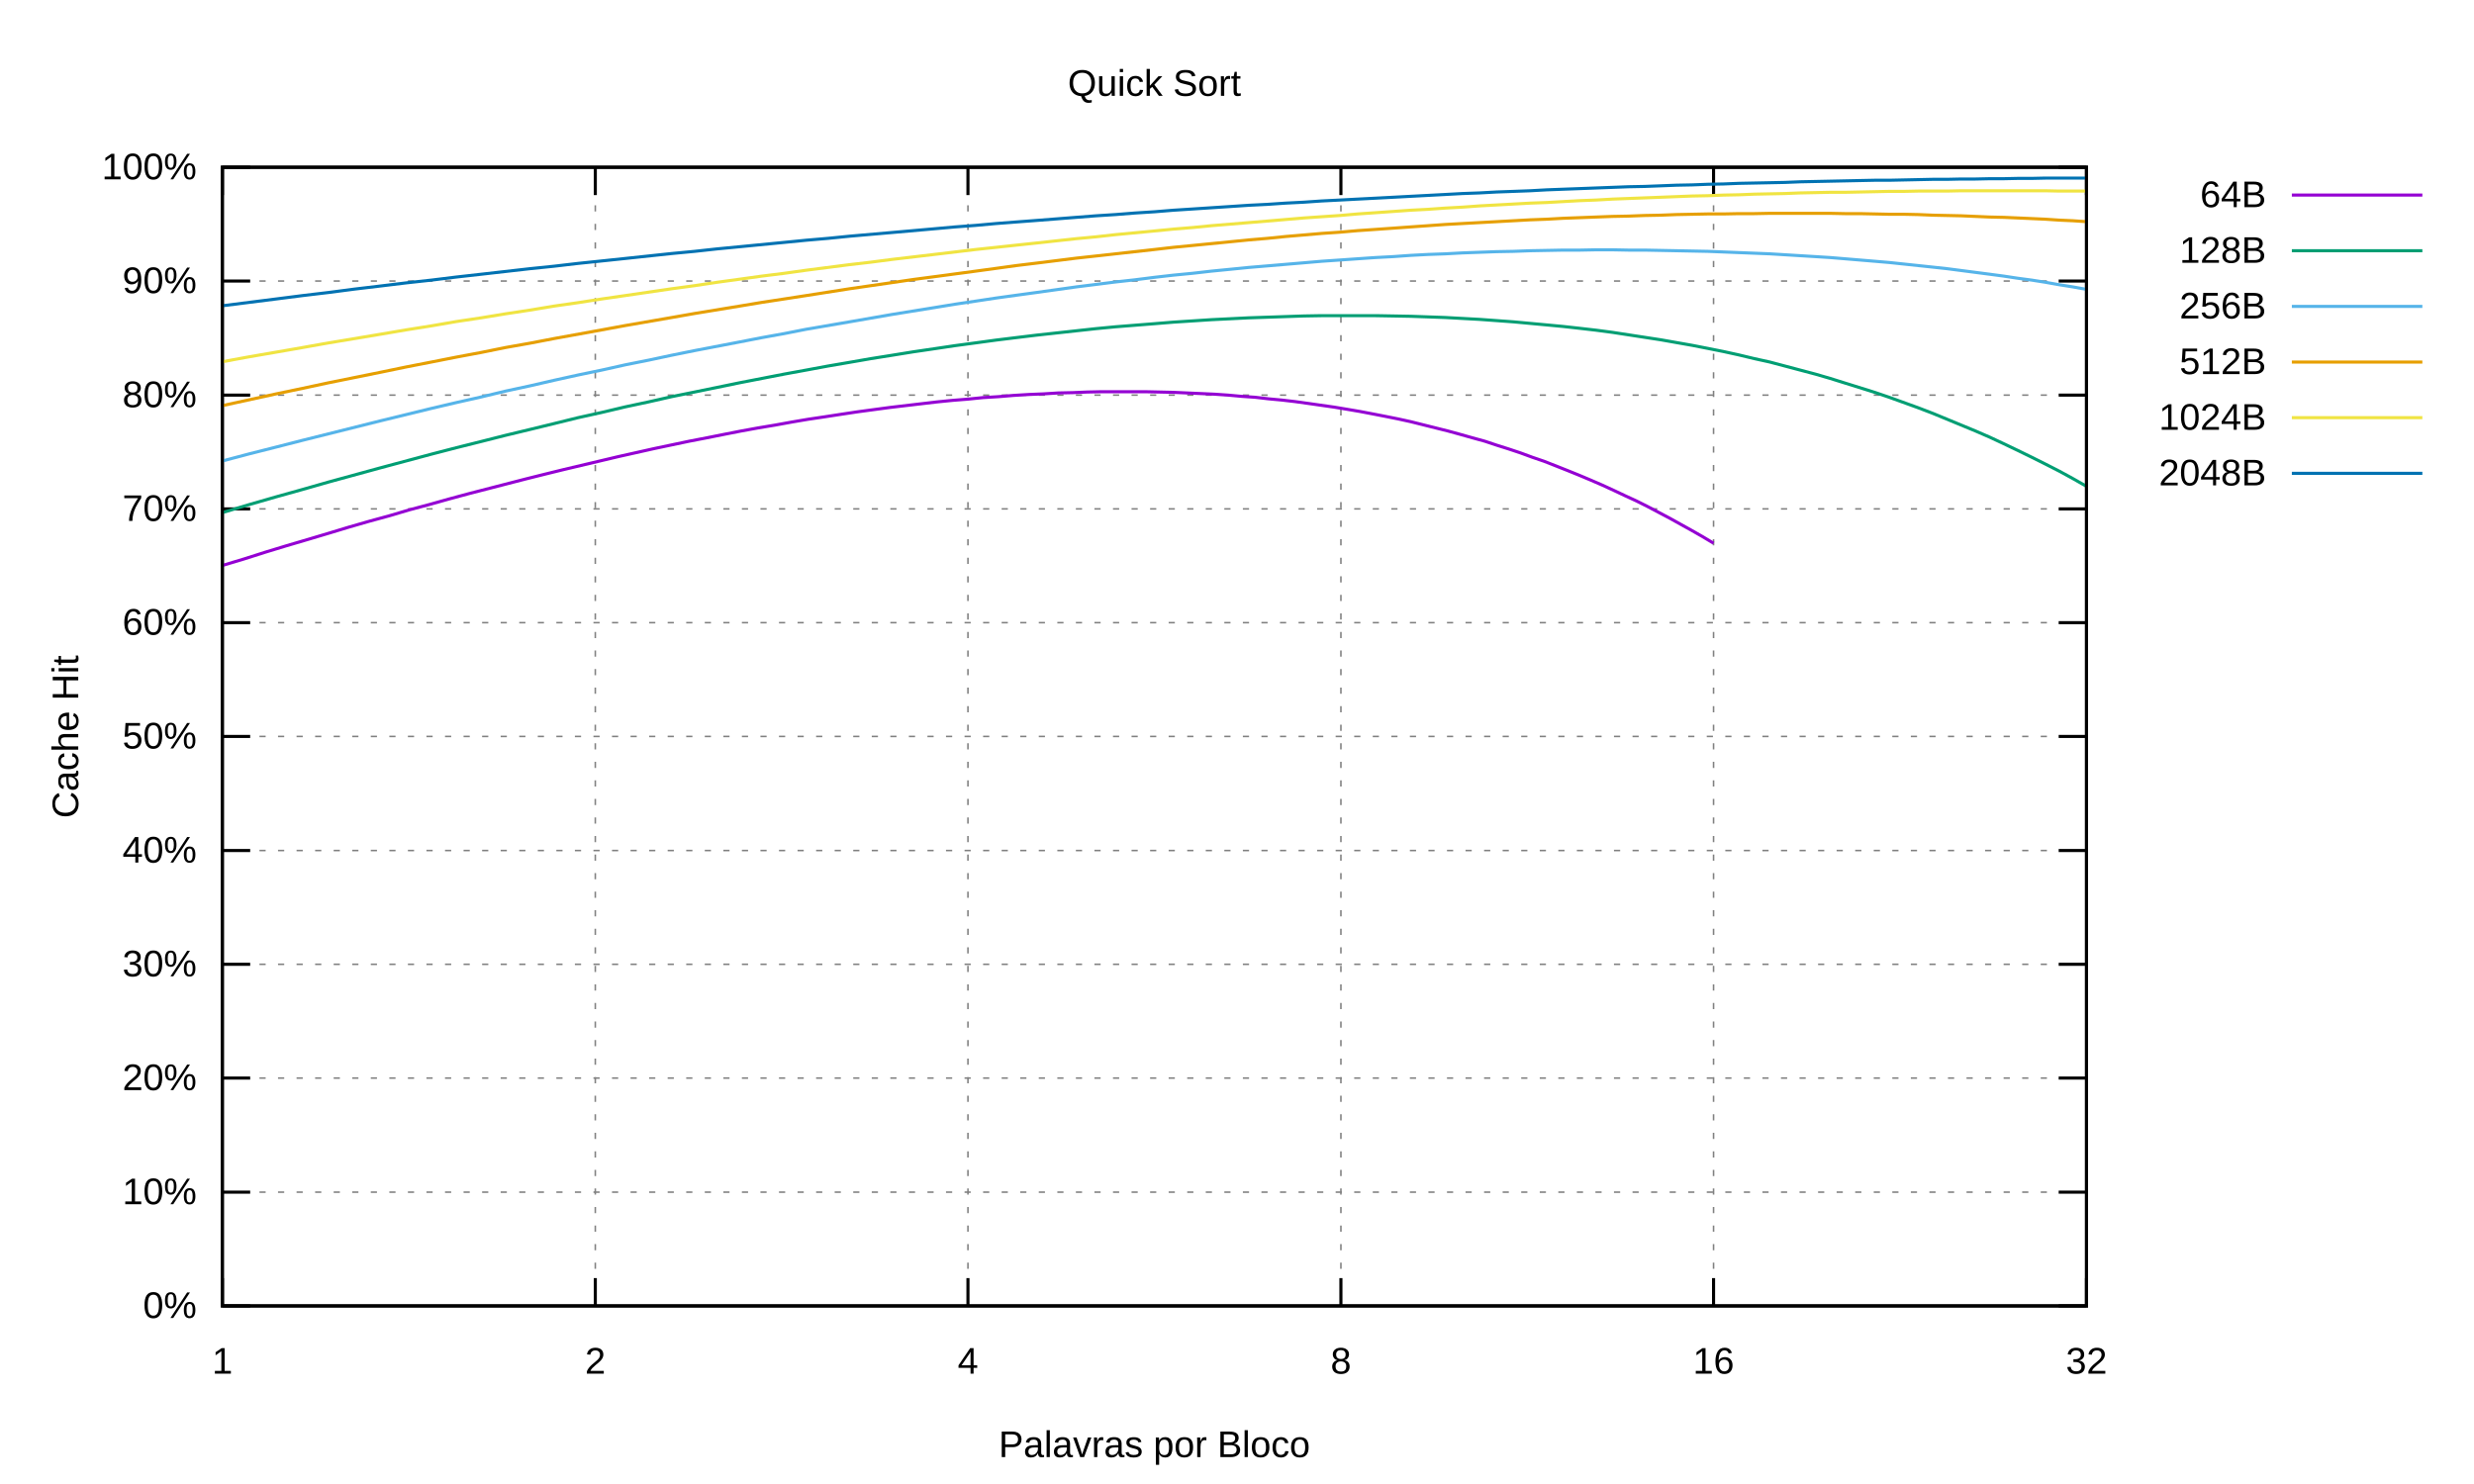
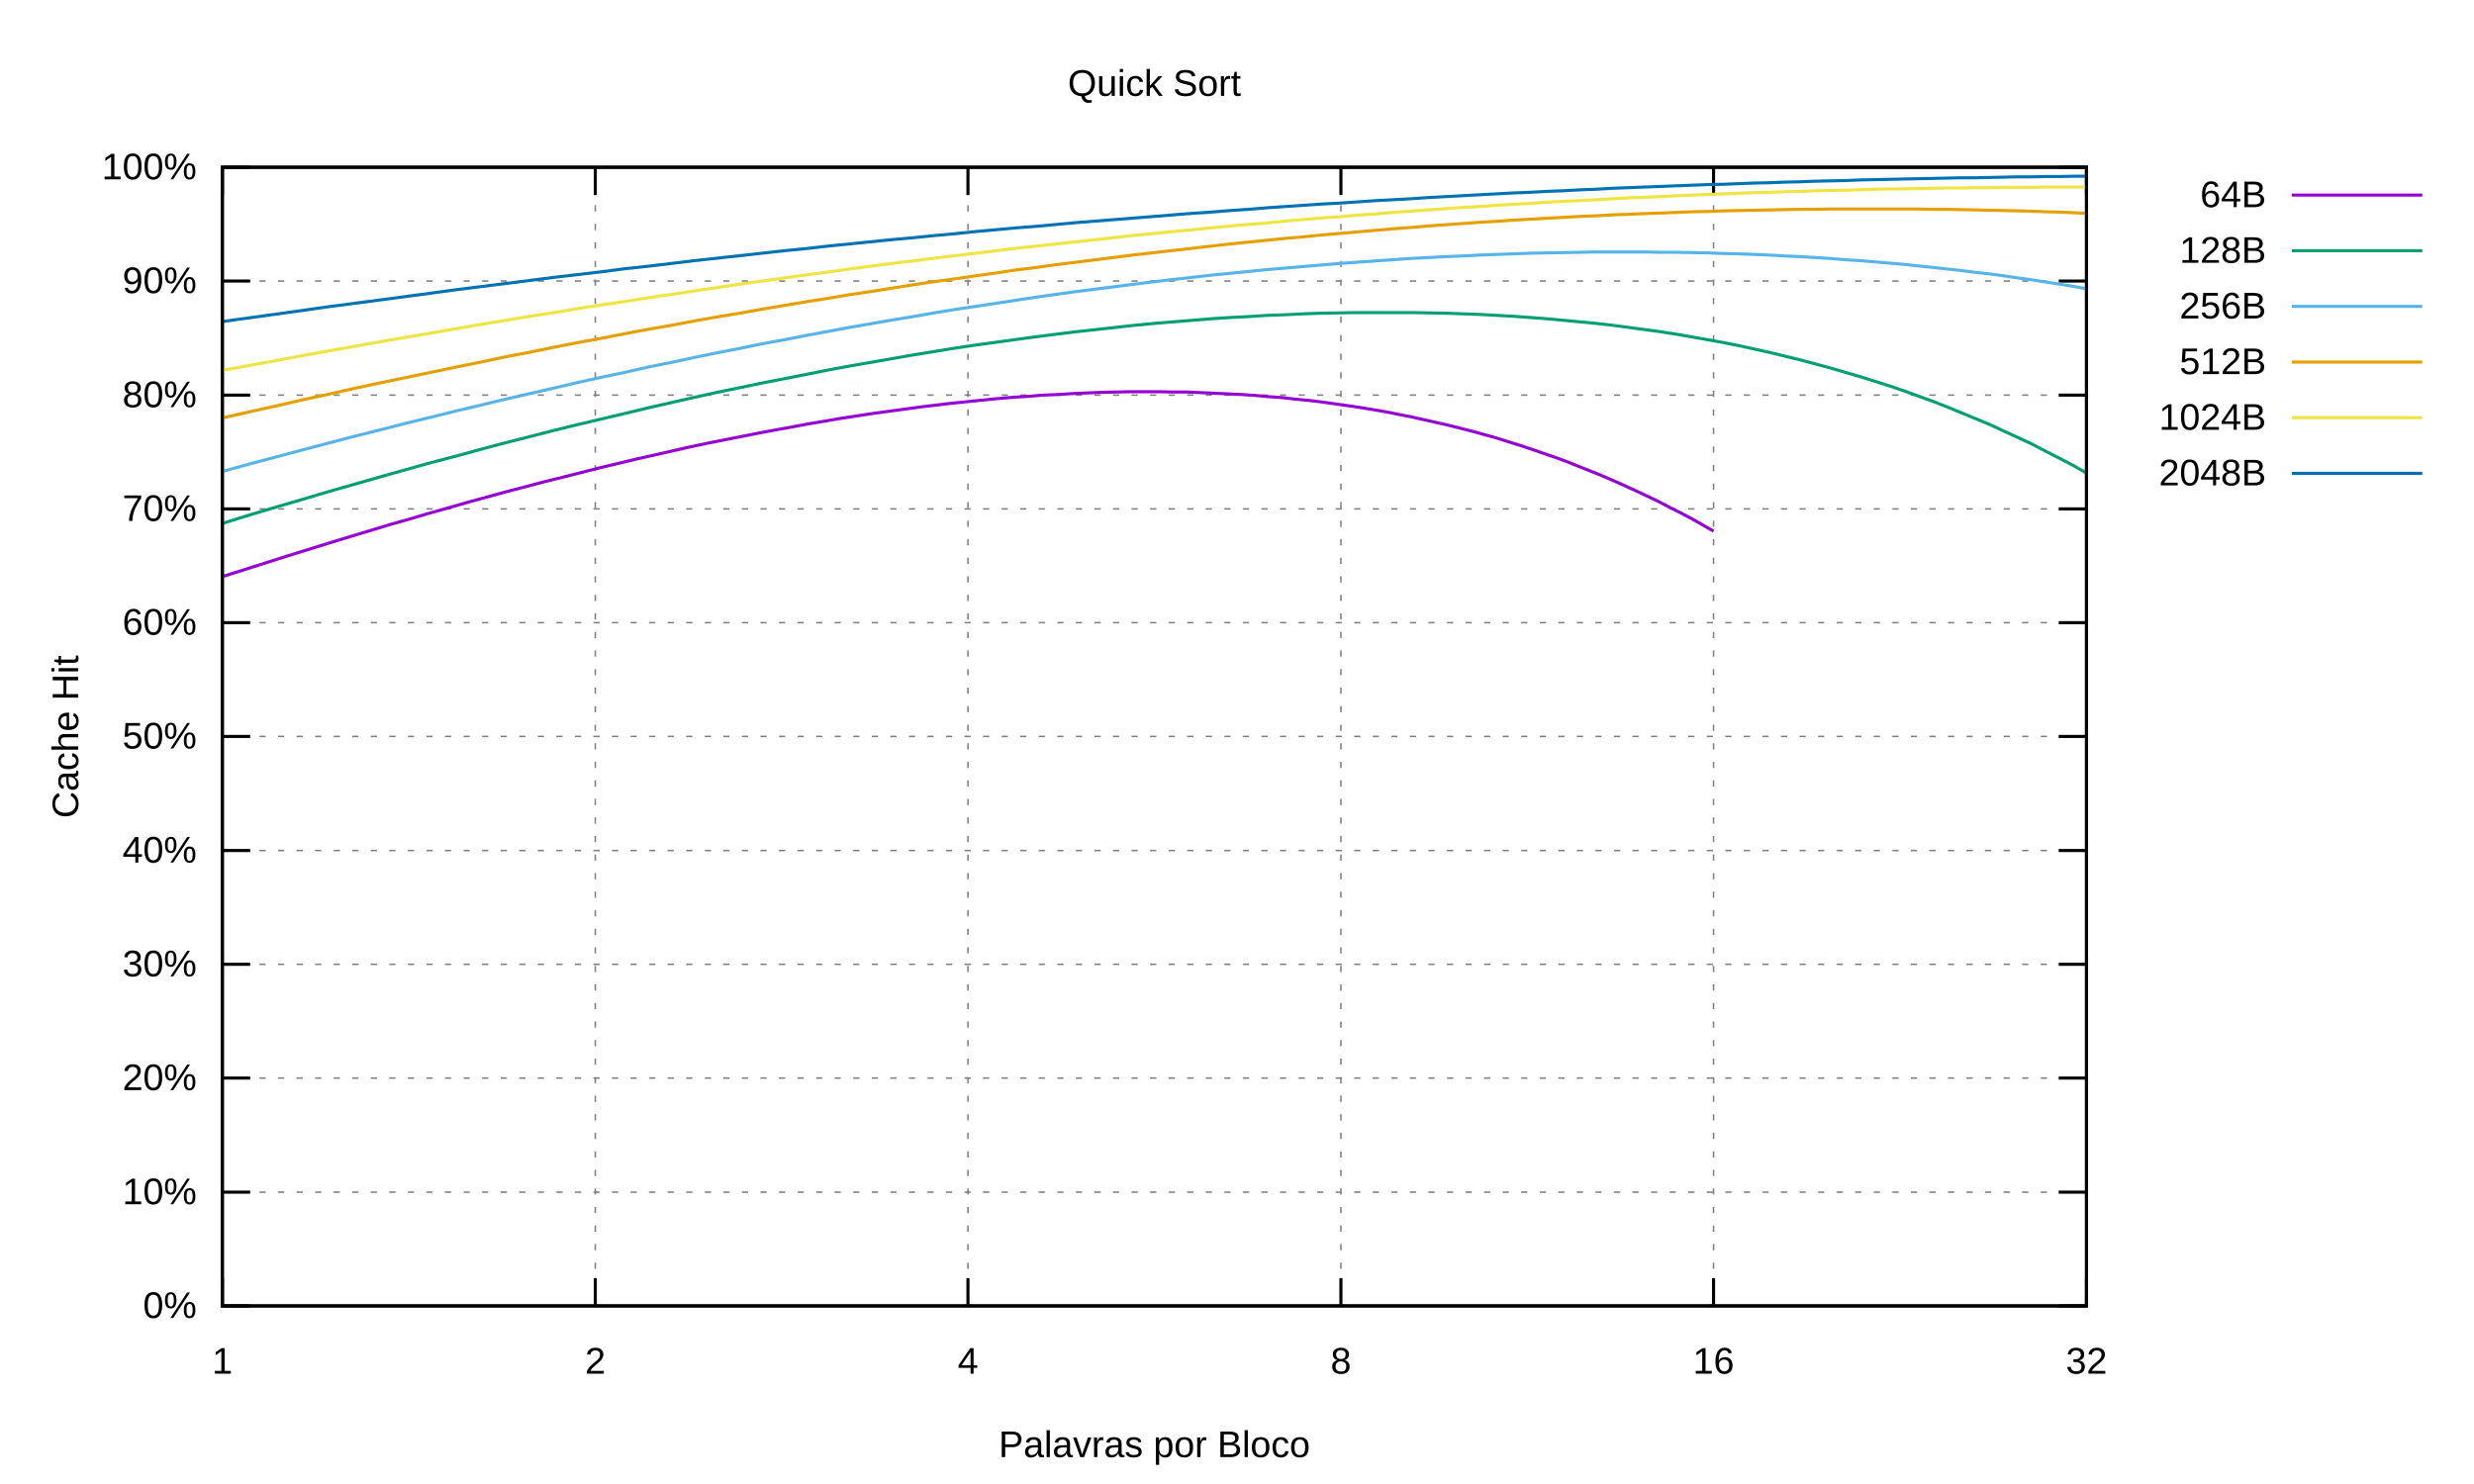
<svg xmlns="http://www.w3.org/2000/svg" xmlns:xlink="http://www.w3.org/1999/xlink" width="800" height="480" viewBox="0 0 800 480">
  <g id="gnuplot_canvas">
    <rect x="0" y="0" width="800" height="480" fill="none" />
    <defs>
      <circle id="gpDot" r="0.5" stroke-width="0.5" stroke="currentColor" />
      <path id="gpPt0" stroke-width="0.222" stroke="currentColor" d="M-1,0 h2 M0,-1 v2" />
      <path id="gpPt1" stroke-width="0.222" stroke="currentColor" d="M-1,-1 L1,1 M1,-1 L-1,1" />
      <path id="gpPt2" stroke-width="0.222" stroke="currentColor" d="M-1,0 L1,0 M0,-1 L0,1 M-1,-1 L1,1 M-1,1 L1,-1" />
      <rect id="gpPt3" stroke-width="0.222" stroke="currentColor" x="-1" y="-1" width="2" height="2" />
      <rect id="gpPt4" stroke-width="0.222" stroke="currentColor" fill="currentColor" x="-1" y="-1" width="2" height="2" />
      <circle id="gpPt5" stroke-width="0.222" stroke="currentColor" cx="0" cy="0" r="1" />
      <use xlink:href="#gpPt5" id="gpPt6" fill="currentColor" stroke="none" />
      <path id="gpPt7" stroke-width="0.222" stroke="currentColor" d="M0,-1.33 L-1.33,0.67 L1.33,0.67 z" />
      <use xlink:href="#gpPt7" id="gpPt8" fill="currentColor" stroke="none" />
      <use xlink:href="#gpPt7" id="gpPt9" stroke="currentColor" transform="rotate(180)" />
      <use xlink:href="#gpPt9" id="gpPt10" fill="currentColor" stroke="none" />
      <use xlink:href="#gpPt3" id="gpPt11" stroke="currentColor" transform="rotate(45)" />
      <use xlink:href="#gpPt11" id="gpPt12" fill="currentColor" stroke="none" />
      <path id="gpPt13" stroke-width="0.222" stroke="currentColor" d="M0,1.330 L1.265,0.411 L0.782,-1.067 L-0.782,-1.076 L-1.265,0.411 z" />
      <use xlink:href="#gpPt13" id="gpPt14" fill="currentColor" stroke="none" />
      <filter id="textbox" filterUnits="objectBoundingBox" x="0" y="0" height="1" width="1">
        <feFlood flood-color="white" flood-opacity="1" result="bgnd" />
        <feComposite in="SourceGraphic" in2="bgnd" operator="atop" />
      </filter>
      <filter id="greybox" filterUnits="objectBoundingBox" x="0" y="0" height="1" width="1">
        <feFlood flood-color="lightgrey" flood-opacity="1" result="grey" />
        <feComposite in="SourceGraphic" in2="grey" operator="atop" />
      </filter>
    </defs>
    <g fill="none" color="white" stroke="currentColor" stroke-width="1.00" stroke-linecap="butt" stroke-linejoin="miter">
</g>
    <g fill="none" color="black" stroke="currentColor" stroke-width="1.00" stroke-linecap="butt" stroke-linejoin="miter">
</g>
    <g fill="none" color="black" stroke="black" stroke-width="0.50" stroke-linecap="butt" stroke-linejoin="miter">
</g>
    <g fill="none" color="gray" stroke="currentColor" stroke-width="0.50" stroke-linecap="butt" stroke-linejoin="miter">
      <path stroke="gray" stroke-dasharray="2,4" class="gridline" d="M71.9,422.4 L674.7,422.4  " />
    </g>
    <g fill="none" color="gray" stroke="gray" stroke-width="1.00" stroke-linecap="butt" stroke-linejoin="miter">
</g>
    <g fill="none" color="black" stroke="currentColor" stroke-width="1.00" stroke-linecap="butt" stroke-linejoin="miter">
      <path stroke="black" d="M71.9,422.4 L80.9,422.4 M674.7,422.4 L665.7,422.4  " />
      <g transform="translate(63.6,426.3)" stroke="none" fill="black" font-family="Arial" font-size="12.00" text-anchor="end">
        <text>
          <tspan font-family="Arial">0%</tspan>
        </text>
      </g>
    </g>
    <g fill="none" color="black" stroke="currentColor" stroke-width="1.00" stroke-linecap="butt" stroke-linejoin="miter">
</g>
    <g fill="none" color="black" stroke="black" stroke-width="0.50" stroke-linecap="butt" stroke-linejoin="miter">
</g>
    <g fill="none" color="gray" stroke="currentColor" stroke-width="0.50" stroke-linecap="butt" stroke-linejoin="miter">
      <path stroke="gray" stroke-dasharray="2,4" class="gridline" d="M71.9,385.6 L674.7,385.6  " />
    </g>
    <g fill="none" color="gray" stroke="gray" stroke-width="1.00" stroke-linecap="butt" stroke-linejoin="miter">
</g>
    <g fill="none" color="black" stroke="currentColor" stroke-width="1.00" stroke-linecap="butt" stroke-linejoin="miter">
      <path stroke="black" d="M71.9,385.6 L80.9,385.6 M674.7,385.6 L665.7,385.6  " />
      <g transform="translate(63.6,389.5)" stroke="none" fill="black" font-family="Arial" font-size="12.00" text-anchor="end">
        <text>
          <tspan font-family="Arial">10%</tspan>
        </text>
      </g>
    </g>
    <g fill="none" color="black" stroke="currentColor" stroke-width="1.00" stroke-linecap="butt" stroke-linejoin="miter">
</g>
    <g fill="none" color="black" stroke="black" stroke-width="0.50" stroke-linecap="butt" stroke-linejoin="miter">
</g>
    <g fill="none" color="gray" stroke="currentColor" stroke-width="0.50" stroke-linecap="butt" stroke-linejoin="miter">
      <path stroke="gray" stroke-dasharray="2,4" class="gridline" d="M71.9,348.7 L674.7,348.7  " />
    </g>
    <g fill="none" color="gray" stroke="gray" stroke-width="1.00" stroke-linecap="butt" stroke-linejoin="miter">
</g>
    <g fill="none" color="black" stroke="currentColor" stroke-width="1.00" stroke-linecap="butt" stroke-linejoin="miter">
      <path stroke="black" d="M71.9,348.7 L80.9,348.7 M674.7,348.7 L665.7,348.7  " />
      <g transform="translate(63.6,352.6)" stroke="none" fill="black" font-family="Arial" font-size="12.00" text-anchor="end">
        <text>
          <tspan font-family="Arial">20%</tspan>
        </text>
      </g>
    </g>
    <g fill="none" color="black" stroke="currentColor" stroke-width="1.00" stroke-linecap="butt" stroke-linejoin="miter">
</g>
    <g fill="none" color="black" stroke="black" stroke-width="0.50" stroke-linecap="butt" stroke-linejoin="miter">
</g>
    <g fill="none" color="gray" stroke="currentColor" stroke-width="0.50" stroke-linecap="butt" stroke-linejoin="miter">
      <path stroke="gray" stroke-dasharray="2,4" class="gridline" d="M71.9,311.9 L674.7,311.9  " />
    </g>
    <g fill="none" color="gray" stroke="gray" stroke-width="1.00" stroke-linecap="butt" stroke-linejoin="miter">
</g>
    <g fill="none" color="black" stroke="currentColor" stroke-width="1.00" stroke-linecap="butt" stroke-linejoin="miter">
      <path stroke="black" d="M71.9,311.9 L80.9,311.9 M674.7,311.9 L665.7,311.9  " />
      <g transform="translate(63.6,315.8)" stroke="none" fill="black" font-family="Arial" font-size="12.00" text-anchor="end">
        <text>
          <tspan font-family="Arial">30%</tspan>
        </text>
      </g>
    </g>
    <g fill="none" color="black" stroke="currentColor" stroke-width="1.00" stroke-linecap="butt" stroke-linejoin="miter">
</g>
    <g fill="none" color="black" stroke="black" stroke-width="0.50" stroke-linecap="butt" stroke-linejoin="miter">
</g>
    <g fill="none" color="gray" stroke="currentColor" stroke-width="0.50" stroke-linecap="butt" stroke-linejoin="miter">
      <path stroke="gray" stroke-dasharray="2,4" class="gridline" d="M71.9,275.1 L674.7,275.1  " />
    </g>
    <g fill="none" color="gray" stroke="gray" stroke-width="1.00" stroke-linecap="butt" stroke-linejoin="miter">
</g>
    <g fill="none" color="black" stroke="currentColor" stroke-width="1.00" stroke-linecap="butt" stroke-linejoin="miter">
      <path stroke="black" d="M71.9,275.1 L80.9,275.1 M674.7,275.1 L665.7,275.1  " />
      <g transform="translate(63.6,279.0)" stroke="none" fill="black" font-family="Arial" font-size="12.00" text-anchor="end">
        <text>
          <tspan font-family="Arial">40%</tspan>
        </text>
      </g>
    </g>
    <g fill="none" color="black" stroke="currentColor" stroke-width="1.00" stroke-linecap="butt" stroke-linejoin="miter">
</g>
    <g fill="none" color="black" stroke="black" stroke-width="0.50" stroke-linecap="butt" stroke-linejoin="miter">
</g>
    <g fill="none" color="gray" stroke="currentColor" stroke-width="0.50" stroke-linecap="butt" stroke-linejoin="miter">
      <path stroke="gray" stroke-dasharray="2,4" class="gridline" d="M71.9,238.2 L674.7,238.2  " />
    </g>
    <g fill="none" color="gray" stroke="gray" stroke-width="1.00" stroke-linecap="butt" stroke-linejoin="miter">
</g>
    <g fill="none" color="black" stroke="currentColor" stroke-width="1.00" stroke-linecap="butt" stroke-linejoin="miter">
      <path stroke="black" d="M71.9,238.2 L80.9,238.2 M674.7,238.2 L665.7,238.2  " />
      <g transform="translate(63.6,242.1)" stroke="none" fill="black" font-family="Arial" font-size="12.00" text-anchor="end">
        <text>
          <tspan font-family="Arial">50%</tspan>
        </text>
      </g>
    </g>
    <g fill="none" color="black" stroke="currentColor" stroke-width="1.00" stroke-linecap="butt" stroke-linejoin="miter">
</g>
    <g fill="none" color="black" stroke="black" stroke-width="0.50" stroke-linecap="butt" stroke-linejoin="miter">
</g>
    <g fill="none" color="gray" stroke="currentColor" stroke-width="0.50" stroke-linecap="butt" stroke-linejoin="miter">
      <path stroke="gray" stroke-dasharray="2,4" class="gridline" d="M71.9,201.4 L674.7,201.4  " />
    </g>
    <g fill="none" color="gray" stroke="gray" stroke-width="1.00" stroke-linecap="butt" stroke-linejoin="miter">
</g>
    <g fill="none" color="black" stroke="currentColor" stroke-width="1.00" stroke-linecap="butt" stroke-linejoin="miter">
      <path stroke="black" d="M71.9,201.4 L80.9,201.4 M674.7,201.4 L665.7,201.4  " />
      <g transform="translate(63.6,205.3)" stroke="none" fill="black" font-family="Arial" font-size="12.00" text-anchor="end">
        <text>
          <tspan font-family="Arial">60%</tspan>
        </text>
      </g>
    </g>
    <g fill="none" color="black" stroke="currentColor" stroke-width="1.00" stroke-linecap="butt" stroke-linejoin="miter">
</g>
    <g fill="none" color="black" stroke="black" stroke-width="0.50" stroke-linecap="butt" stroke-linejoin="miter">
</g>
    <g fill="none" color="gray" stroke="currentColor" stroke-width="0.50" stroke-linecap="butt" stroke-linejoin="miter">
      <path stroke="gray" stroke-dasharray="2,4" class="gridline" d="M71.9,164.6 L674.7,164.6  " />
    </g>
    <g fill="none" color="gray" stroke="gray" stroke-width="1.00" stroke-linecap="butt" stroke-linejoin="miter">
</g>
    <g fill="none" color="black" stroke="currentColor" stroke-width="1.00" stroke-linecap="butt" stroke-linejoin="miter">
      <path stroke="black" d="M71.9,164.6 L80.9,164.6 M674.7,164.6 L665.7,164.6  " />
      <g transform="translate(63.6,168.5)" stroke="none" fill="black" font-family="Arial" font-size="12.00" text-anchor="end">
        <text>
          <tspan font-family="Arial">70%</tspan>
        </text>
      </g>
    </g>
    <g fill="none" color="black" stroke="currentColor" stroke-width="1.00" stroke-linecap="butt" stroke-linejoin="miter">
</g>
    <g fill="none" color="black" stroke="black" stroke-width="0.50" stroke-linecap="butt" stroke-linejoin="miter">
</g>
    <g fill="none" color="gray" stroke="currentColor" stroke-width="0.50" stroke-linecap="butt" stroke-linejoin="miter">
      <path stroke="gray" stroke-dasharray="2,4" class="gridline" d="M71.9,127.8 L674.7,127.8  " />
    </g>
    <g fill="none" color="gray" stroke="gray" stroke-width="1.00" stroke-linecap="butt" stroke-linejoin="miter">
</g>
    <g fill="none" color="black" stroke="currentColor" stroke-width="1.00" stroke-linecap="butt" stroke-linejoin="miter">
      <path stroke="black" d="M71.9,127.8 L80.9,127.8 M674.7,127.8 L665.7,127.8  " />
      <g transform="translate(63.6,131.7)" stroke="none" fill="black" font-family="Arial" font-size="12.00" text-anchor="end">
        <text>
          <tspan font-family="Arial">80%</tspan>
        </text>
      </g>
    </g>
    <g fill="none" color="black" stroke="currentColor" stroke-width="1.00" stroke-linecap="butt" stroke-linejoin="miter">
</g>
    <g fill="none" color="black" stroke="black" stroke-width="0.50" stroke-linecap="butt" stroke-linejoin="miter">
</g>
    <g fill="none" color="gray" stroke="currentColor" stroke-width="0.50" stroke-linecap="butt" stroke-linejoin="miter">
      <path stroke="gray" stroke-dasharray="2,4" class="gridline" d="M71.9,90.9 L674.7,90.9  " />
    </g>
    <g fill="none" color="gray" stroke="gray" stroke-width="1.00" stroke-linecap="butt" stroke-linejoin="miter">
</g>
    <g fill="none" color="black" stroke="currentColor" stroke-width="1.00" stroke-linecap="butt" stroke-linejoin="miter">
      <path stroke="black" d="M71.9,90.9 L80.9,90.9 M674.7,90.9 L665.7,90.9  " />
      <g transform="translate(63.6,94.8)" stroke="none" fill="black" font-family="Arial" font-size="12.00" text-anchor="end">
        <text>
          <tspan font-family="Arial">90%</tspan>
        </text>
      </g>
    </g>
    <g fill="none" color="black" stroke="currentColor" stroke-width="1.00" stroke-linecap="butt" stroke-linejoin="miter">
</g>
    <g fill="none" color="black" stroke="black" stroke-width="0.50" stroke-linecap="butt" stroke-linejoin="miter">
</g>
    <g fill="none" color="gray" stroke="currentColor" stroke-width="0.50" stroke-linecap="butt" stroke-linejoin="miter">
      <path stroke="gray" stroke-dasharray="2,4" class="gridline" d="M71.9,54.1 L674.7,54.1  " />
    </g>
    <g fill="none" color="gray" stroke="gray" stroke-width="1.00" stroke-linecap="butt" stroke-linejoin="miter">
</g>
    <g fill="none" color="black" stroke="currentColor" stroke-width="1.00" stroke-linecap="butt" stroke-linejoin="miter">
      <path stroke="black" d="M71.9,54.1 L80.9,54.1 M674.7,54.1 L665.7,54.1  " />
      <g transform="translate(63.6,58.0)" stroke="none" fill="black" font-family="Arial" font-size="12.00" text-anchor="end">
        <text>
          <tspan font-family="Arial">100%</tspan>
        </text>
      </g>
    </g>
    <g fill="none" color="black" stroke="currentColor" stroke-width="1.00" stroke-linecap="butt" stroke-linejoin="miter">
</g>
    <g fill="none" color="black" stroke="black" stroke-width="0.50" stroke-linecap="butt" stroke-linejoin="miter">
</g>
    <g fill="none" color="gray" stroke="currentColor" stroke-width="0.50" stroke-linecap="butt" stroke-linejoin="miter">
      <path stroke="gray" stroke-dasharray="2,4" class="gridline" d="M71.9,422.4 L71.9,54.1  " />
    </g>
    <g fill="none" color="gray" stroke="gray" stroke-width="1.00" stroke-linecap="butt" stroke-linejoin="miter">
</g>
    <g fill="none" color="black" stroke="currentColor" stroke-width="1.00" stroke-linecap="butt" stroke-linejoin="miter">
      <path stroke="black" d="M71.9,422.4 L71.9,413.4 M71.9,54.1 L71.9,63.1  " />
      <g transform="translate(71.9,444.3)" stroke="none" fill="black" font-family="Arial" font-size="12.00" text-anchor="middle">
        <text>
          <tspan font-family="Arial"> 1</tspan>
        </text>
      </g>
    </g>
    <g fill="none" color="black" stroke="currentColor" stroke-width="1.00" stroke-linecap="butt" stroke-linejoin="miter">
</g>
    <g fill="none" color="black" stroke="black" stroke-width="0.50" stroke-linecap="butt" stroke-linejoin="miter">
</g>
    <g fill="none" color="gray" stroke="currentColor" stroke-width="0.50" stroke-linecap="butt" stroke-linejoin="miter">
      <path stroke="gray" stroke-dasharray="2,4" class="gridline" d="M192.5,422.4 L192.5,54.1  " />
    </g>
    <g fill="none" color="gray" stroke="gray" stroke-width="1.00" stroke-linecap="butt" stroke-linejoin="miter">
</g>
    <g fill="none" color="black" stroke="currentColor" stroke-width="1.00" stroke-linecap="butt" stroke-linejoin="miter">
      <path stroke="black" d="M192.5,422.4 L192.5,413.4 M192.5,54.1 L192.5,63.1  " />
      <g transform="translate(192.5,444.3)" stroke="none" fill="black" font-family="Arial" font-size="12.00" text-anchor="middle">
        <text>
          <tspan font-family="Arial"> 2</tspan>
        </text>
      </g>
    </g>
    <g fill="none" color="black" stroke="currentColor" stroke-width="1.00" stroke-linecap="butt" stroke-linejoin="miter">
</g>
    <g fill="none" color="black" stroke="black" stroke-width="0.50" stroke-linecap="butt" stroke-linejoin="miter">
</g>
    <g fill="none" color="gray" stroke="currentColor" stroke-width="0.50" stroke-linecap="butt" stroke-linejoin="miter">
      <path stroke="gray" stroke-dasharray="2,4" class="gridline" d="M313.0,422.4 L313.0,54.1  " />
    </g>
    <g fill="none" color="gray" stroke="gray" stroke-width="1.00" stroke-linecap="butt" stroke-linejoin="miter">
</g>
    <g fill="none" color="black" stroke="currentColor" stroke-width="1.00" stroke-linecap="butt" stroke-linejoin="miter">
      <path stroke="black" d="M313.0,422.4 L313.0,413.4 M313.0,54.1 L313.0,63.1  " />
      <g transform="translate(313.0,444.3)" stroke="none" fill="black" font-family="Arial" font-size="12.00" text-anchor="middle">
        <text>
          <tspan font-family="Arial"> 4</tspan>
        </text>
      </g>
    </g>
    <g fill="none" color="black" stroke="currentColor" stroke-width="1.00" stroke-linecap="butt" stroke-linejoin="miter">
</g>
    <g fill="none" color="black" stroke="black" stroke-width="0.50" stroke-linecap="butt" stroke-linejoin="miter">
</g>
    <g fill="none" color="gray" stroke="currentColor" stroke-width="0.50" stroke-linecap="butt" stroke-linejoin="miter">
      <path stroke="gray" stroke-dasharray="2,4" class="gridline" d="M433.6,422.4 L433.6,54.1  " />
    </g>
    <g fill="none" color="gray" stroke="gray" stroke-width="1.00" stroke-linecap="butt" stroke-linejoin="miter">
</g>
    <g fill="none" color="black" stroke="currentColor" stroke-width="1.00" stroke-linecap="butt" stroke-linejoin="miter">
      <path stroke="black" d="M433.6,422.4 L433.6,413.4 M433.6,54.1 L433.6,63.1  " />
      <g transform="translate(433.6,444.3)" stroke="none" fill="black" font-family="Arial" font-size="12.00" text-anchor="middle">
        <text>
          <tspan font-family="Arial"> 8</tspan>
        </text>
      </g>
    </g>
    <g fill="none" color="black" stroke="currentColor" stroke-width="1.00" stroke-linecap="butt" stroke-linejoin="miter">
</g>
    <g fill="none" color="black" stroke="black" stroke-width="0.50" stroke-linecap="butt" stroke-linejoin="miter">
</g>
    <g fill="none" color="gray" stroke="currentColor" stroke-width="0.50" stroke-linecap="butt" stroke-linejoin="miter">
      <path stroke="gray" stroke-dasharray="2,4" class="gridline" d="M554.1,422.4 L554.1,54.1  " />
    </g>
    <g fill="none" color="gray" stroke="gray" stroke-width="1.00" stroke-linecap="butt" stroke-linejoin="miter">
</g>
    <g fill="none" color="black" stroke="currentColor" stroke-width="1.00" stroke-linecap="butt" stroke-linejoin="miter">
      <path stroke="black" d="M554.1,422.4 L554.1,413.4 M554.1,54.1 L554.1,63.1  " />
      <g transform="translate(554.1,444.3)" stroke="none" fill="black" font-family="Arial" font-size="12.00" text-anchor="middle">
        <text>
          <tspan font-family="Arial"> 16</tspan>
        </text>
      </g>
    </g>
    <g fill="none" color="black" stroke="currentColor" stroke-width="1.00" stroke-linecap="butt" stroke-linejoin="miter">
</g>
    <g fill="none" color="black" stroke="black" stroke-width="0.50" stroke-linecap="butt" stroke-linejoin="miter">
</g>
    <g fill="none" color="gray" stroke="currentColor" stroke-width="0.50" stroke-linecap="butt" stroke-linejoin="miter">
      <path stroke="gray" stroke-dasharray="2,4" class="gridline" d="M674.7,422.4 L674.7,54.1  " />
    </g>
    <g fill="none" color="gray" stroke="gray" stroke-width="1.00" stroke-linecap="butt" stroke-linejoin="miter">
</g>
    <g fill="none" color="black" stroke="currentColor" stroke-width="1.00" stroke-linecap="butt" stroke-linejoin="miter">
      <path stroke="black" d="M674.7,422.4 L674.7,413.4 M674.7,54.1 L674.7,63.1  " />
      <g transform="translate(674.7,444.3)" stroke="none" fill="black" font-family="Arial" font-size="12.00" text-anchor="middle">
        <text>
          <tspan font-family="Arial"> 32</tspan>
        </text>
      </g>
    </g>
    <g fill="none" color="black" stroke="currentColor" stroke-width="1.00" stroke-linecap="butt" stroke-linejoin="miter">
</g>
    <g fill="none" color="black" stroke="currentColor" stroke-width="1.00" stroke-linecap="butt" stroke-linejoin="miter">
      <path stroke="black" d="M71.9,54.1 L71.9,422.4 L674.7,422.4 L674.7,54.1 L71.9,54.1 Z  " />
    </g>
    <g fill="none" color="black" stroke="currentColor" stroke-width="1.00" stroke-linecap="butt" stroke-linejoin="miter">
      <g transform="translate(25.3,238.3) rotate(270)" stroke="none" fill="black" font-family="Arial" font-size="12.00" text-anchor="middle">
        <text>
          <tspan font-family="Arial">Cache Hit</tspan>
        </text>
      </g>
    </g>
    <g fill="none" color="black" stroke="currentColor" stroke-width="1.00" stroke-linecap="butt" stroke-linejoin="miter">
      <g transform="translate(373.3,471.3)" stroke="none" fill="black" font-family="Arial" font-size="12.00" text-anchor="middle">
        <text>
          <tspan font-family="Arial">Palavras por Bloco</tspan>
        </text>
      </g>
    </g>
    <g fill="none" color="black" stroke="currentColor" stroke-width="1.00" stroke-linecap="butt" stroke-linejoin="miter">
      <g transform="translate(373.3,31.0)" stroke="none" fill="black" font-family="Arial" font-size="12.00" text-anchor="middle">
        <text>
          <tspan font-family="Arial">Quick Sort</tspan>
        </text>
      </g>
    </g>
    <g fill="none" color="black" stroke="currentColor" stroke-width="1.00" stroke-linecap="butt" stroke-linejoin="miter">
</g>
    <g id="gnuplot_plot_1">
      <g fill="none" color="black" stroke="currentColor" stroke-width="1.00" stroke-linecap="butt" stroke-linejoin="miter">
        <g transform="translate(732.8,67.0)" stroke="none" fill="black" font-family="Arial" font-size="12.00" text-anchor="end">
          <text>
            <tspan font-family="Arial">64B</tspan>
          </text>
        </g>
      </g>
      <g fill="none" color="black" stroke="currentColor" stroke-width="1.00" stroke-linecap="butt" stroke-linejoin="miter">
-         <path stroke="rgb(148,   0, 211)" d="M741.1,63.1 L783.3,63.1 M71.9,182.9 L78.9,180.8 L85.8,178.6 L92.7,176.5 L99.5,174.5 L106.2,172.5   L112.8,170.5 L119.4,168.6 L126.0,166.8 L132.4,164.9 L138.8,163.2 L145.2,161.4 L151.5,159.7 L157.7,158.1   L163.9,156.5 L170.1,154.9 L176.1,153.4 L182.2,151.9 L188.1,150.5 L194.0,149.1 L199.9,147.7 L205.7,146.4   L211.5,145.1 L217.2,143.9 L222.9,142.7 L228.6,141.6 L234.1,140.5 L239.7,139.4 L245.2,138.4 L250.6,137.5   L256.1,136.5 L261.4,135.6 L266.8,134.8 L272.0,134.0 L277.3,133.2 L282.5,132.5 L287.7,131.8 L292.8,131.2   L297.9,130.6 L303.0,130.0 L308.0,129.5 L313.0,129.1 L317.9,128.6 L322.9,128.3 L327.7,127.9 L332.6,127.6   L337.4,127.4 L342.2,127.1 L346.9,127.0 L351.6,126.8 L356.3,126.7 L361.0,126.7 L365.6,126.7 L370.2,126.7   L374.8,126.8 L379.3,126.9 L383.8,127.1 L388.3,127.3 L392.7,127.5 L397.1,127.8 L401.5,128.2 L405.9,128.5   L410.2,129.0 L414.5,129.4 L418.8,129.9 L423.1,130.5 L427.3,131.1 L431.5,131.7 L435.7,132.4 L439.8,133.1   L444.0,133.9 L448.1,134.7 L452.1,135.5 L456.2,136.4 L460.2,137.4 L464.2,138.4 L468.2,139.4 L472.2,140.5   L476.1,141.6 L480.1,142.7 L484.0,144.0 L487.8,145.2 L491.7,146.5 L495.5,147.9 L499.3,149.2 L503.1,150.7   L506.9,152.2 L510.6,153.7 L514.4,155.3 L518.1,156.9 L521.8,158.6 L525.4,160.3 L529.1,162.0 L532.7,163.8   L536.3,165.7 L539.9,167.6 L543.5,169.6 L547.1,171.6 L550.6,173.6 L554.1,175.7  " />
+         <path stroke="rgb(148,   0, 211)" d="M741.1,63.1 L783.3,63.1 M71.9,186.5 L78.9,184.3 L85.8,182.1 L92.7,179.9 L99.5,177.8 L106.2,175.7   L112.8,173.7 L119.4,171.7 L126.0,169.7 L132.4,167.9 L138.8,166.0 L145.2,164.2 L151.5,162.4 L157.7,160.7   L163.9,159.0 L170.1,157.4 L176.1,155.8 L182.2,154.3 L188.1,152.8 L194.0,151.3 L199.9,149.9 L205.7,148.5   L211.5,147.2 L217.2,145.9 L222.9,144.6 L228.6,143.4 L234.1,142.3 L239.7,141.2 L245.2,140.1 L250.6,139.1   L256.1,138.1 L261.4,137.1 L266.8,136.2 L272.0,135.3 L277.3,134.5 L282.5,133.7 L287.7,133.0 L292.8,132.3   L297.9,131.6 L303.0,131.0 L308.0,130.4 L313.0,129.9 L317.9,129.4 L322.9,128.9 L327.7,128.5 L332.6,128.2   L337.4,127.8 L342.2,127.6 L346.9,127.3 L351.6,127.1 L356.3,126.9 L361.0,126.8 L365.6,126.7 L370.2,126.7   L374.8,126.7 L379.3,126.8 L383.8,126.8 L388.3,127.0 L392.7,127.2 L397.1,127.4 L401.5,127.6 L405.9,127.9   L410.2,128.3 L414.5,128.6 L418.8,129.1 L423.1,129.5 L427.3,130.0 L431.5,130.6 L435.7,131.2 L439.8,131.8   L444.0,132.5 L448.1,133.2 L452.1,134.0 L456.2,134.8 L460.2,135.7 L464.2,136.6 L468.2,137.5 L472.2,138.5   L476.1,139.5 L480.1,140.6 L484.0,141.7 L487.8,142.9 L491.7,144.1 L495.5,145.4 L499.3,146.7 L503.1,148.0   L506.9,149.4 L510.6,150.9 L514.4,152.4 L518.1,153.9 L521.8,155.5 L525.4,157.1 L529.1,158.8 L532.7,160.5   L536.3,162.2 L539.9,164.1 L543.5,165.9 L547.1,167.8 L550.6,169.8 L554.1,171.8  " />
      </g>
    </g>
    <g id="gnuplot_plot_2">
      <g fill="none" color="black" stroke="currentColor" stroke-width="1.00" stroke-linecap="butt" stroke-linejoin="miter">
        <g transform="translate(732.8,85.0)" stroke="none" fill="black" font-family="Arial" font-size="12.00" text-anchor="end">
          <text>
            <tspan font-family="Arial">128B</tspan>
          </text>
        </g>
      </g>
      <g fill="none" color="black" stroke="currentColor" stroke-width="1.00" stroke-linecap="butt" stroke-linejoin="miter">
-         <path stroke="rgb(  0, 158, 115)" d="M741.1,81.1 L783.3,81.1 M71.9,165.8 L80.6,163.2 L89.3,160.7 L97.9,158.3 L106.3,155.9 L114.7,153.6   L123.1,151.3 L131.3,149.1 L139.5,146.9 L147.6,144.8 L155.6,142.8 L163.5,140.8 L171.4,138.9 L179.2,137.0   L186.9,135.1 L194.6,133.4 L202.2,131.6 L209.7,130.0 L217.2,128.3 L224.6,126.8 L231.9,125.3 L239.2,123.8   L246.4,122.4 L253.6,121.0 L260.7,119.7 L267.7,118.4 L274.7,117.2 L281.6,116.0 L288.5,114.9 L295.3,113.8   L302.1,112.8 L308.8,111.8 L315.5,110.9 L322.1,110.0 L328.6,109.2 L335.2,108.4 L341.6,107.7 L348.0,107.0   L354.4,106.3 L360.7,105.7 L367.0,105.2 L373.3,104.7 L379.4,104.2 L385.6,103.8 L391.7,103.4 L397.8,103.1   L403.8,102.8 L409.8,102.6 L415.7,102.4 L421.6,102.2 L427.4,102.1 L433.3,102.1 L439.0,102.1 L444.8,102.1   L450.5,102.2 L456.1,102.3 L461.8,102.5 L467.4,102.7 L472.9,103.0 L478.4,103.3 L483.9,103.7 L489.4,104.1   L494.8,104.6 L500.2,105.1 L505.5,105.6 L510.9,106.2 L516.1,106.8 L521.4,107.5 L526.6,108.3 L531.8,109.1   L537.0,109.9 L542.1,110.8 L547.2,111.7 L552.3,112.7 L557.3,113.7 L562.3,114.8 L567.3,116.0 L572.3,117.1   L577.2,118.4 L582.1,119.7 L587.0,121.0 L591.8,122.4 L596.6,123.9 L601.4,125.4 L606.2,126.9 L610.9,128.5   L615.6,130.2 L620.3,131.9 L625.0,133.7 L629.6,135.6 L634.2,137.5 L638.8,139.4 L643.4,141.4 L647.9,143.5   L652.5,145.7 L657.0,147.9 L661.4,150.1 L665.9,152.4 L670.3,154.8 L674.7,157.3  " />
+         <path stroke="rgb(  0, 158, 115)" d="M741.1,81.1 L783.3,81.1 M71.9,169.3 L80.6,166.6 L89.3,164.0 L97.9,161.5 L106.3,159.0 L114.7,156.6   L123.1,154.2 L131.3,151.9 L139.5,149.6 L147.6,147.5 L155.6,145.3 L163.5,143.2 L171.4,141.2 L179.2,139.2   L186.9,137.3 L194.6,135.5 L202.2,133.7 L209.7,131.9 L217.2,130.2 L224.6,128.5 L231.9,126.9 L239.2,125.4   L246.4,123.9 L253.6,122.5 L260.7,121.1 L267.7,119.7 L274.7,118.4 L281.6,117.2 L288.5,116.0 L295.3,114.8   L302.1,113.7 L308.8,112.6 L315.5,111.6 L322.1,110.7 L328.6,109.8 L335.2,108.9 L341.6,108.1 L348.0,107.3   L354.4,106.6 L360.7,105.9 L367.0,105.2 L373.3,104.6 L379.4,104.1 L385.6,103.6 L391.7,103.1 L397.8,102.7   L403.8,102.4 L409.8,102.0 L415.7,101.8 L421.6,101.5 L427.4,101.3 L433.3,101.2 L439.0,101.1 L444.8,101.1   L450.5,101.1 L456.1,101.1 L461.8,101.2 L467.4,101.3 L472.9,101.5 L478.4,101.7 L483.9,102.0 L489.4,102.3   L494.8,102.7 L500.2,103.1 L505.5,103.6 L510.9,104.1 L516.1,104.6 L521.4,105.2 L526.6,105.9 L531.8,106.6   L537.0,107.3 L542.1,108.1 L547.2,109.0 L552.3,109.9 L557.3,110.8 L562.3,111.8 L567.3,112.9 L572.3,114.0   L577.2,115.2 L582.1,116.4 L587.0,117.7 L591.8,119.0 L596.6,120.4 L601.4,121.8 L606.2,123.3 L610.9,124.8   L615.6,126.4 L620.3,128.1 L625.0,129.8 L629.6,131.6 L634.2,133.5 L638.8,135.4 L643.4,137.3 L647.9,139.4   L652.5,141.5 L657.0,143.6 L661.4,145.9 L665.9,148.2 L670.3,150.5 L674.7,153.0  " />
      </g>
    </g>
    <g id="gnuplot_plot_3">
      <g fill="none" color="black" stroke="currentColor" stroke-width="1.00" stroke-linecap="butt" stroke-linejoin="miter">
        <g transform="translate(732.8,103.0)" stroke="none" fill="black" font-family="Arial" font-size="12.00" text-anchor="end">
          <text>
            <tspan font-family="Arial">256B</tspan>
          </text>
        </g>
      </g>
      <g fill="none" color="black" stroke="currentColor" stroke-width="1.00" stroke-linecap="butt" stroke-linejoin="miter">
-         <path stroke="rgb( 86, 180, 233)" d="M741.1,99.1 L783.3,99.1 M71.9,149.1 L80.6,146.8 L89.3,144.6 L97.9,142.4 L106.3,140.3 L114.7,138.2   L123.1,136.1 L131.3,134.1 L139.5,132.1 L147.6,130.2 L155.6,128.4 L163.5,126.5 L171.4,124.8 L179.2,123.0   L186.9,121.3 L194.6,119.7 L202.2,118.0 L209.7,116.5 L217.2,114.9 L224.6,113.4 L231.9,112.0 L239.2,110.6   L246.4,109.2 L253.6,107.9 L260.7,106.5 L267.7,105.3 L274.7,104.1 L281.6,102.9 L288.5,101.7 L295.3,100.6   L302.1,99.5 L308.8,98.4 L315.5,97.4 L322.1,96.4 L328.6,95.5 L335.2,94.6 L341.6,93.7 L348.0,92.8   L354.4,92.0 L360.7,91.2 L367.0,90.5 L373.3,89.7 L379.4,89.0 L385.6,88.4 L391.7,87.7 L397.8,87.1   L403.8,86.5 L409.8,86.0 L415.7,85.5 L421.6,85.0 L427.4,84.5 L433.3,84.1 L439.0,83.7 L444.8,83.3   L450.5,83.0 L456.1,82.6 L461.8,82.3 L467.4,82.1 L472.9,81.8 L478.4,81.6 L483.9,81.4 L489.4,81.3   L494.8,81.1 L500.2,81.0 L505.5,80.9 L510.9,80.9 L516.1,80.8 L521.4,80.8 L526.6,80.9 L531.8,80.9   L537.0,81.0 L542.1,81.1 L547.2,81.2 L552.3,81.3 L557.3,81.5 L562.3,81.7 L567.3,81.9 L572.3,82.1   L577.2,82.4 L582.1,82.7 L587.0,83.0 L591.8,83.3 L596.6,83.7 L601.4,84.1 L606.2,84.5 L610.9,84.9   L615.6,85.4 L620.3,85.9 L625.0,86.4 L629.6,86.9 L634.2,87.5 L638.8,88.1 L643.4,88.7 L647.9,89.3   L652.5,90.0 L657.0,90.6 L661.4,91.3 L665.9,92.1 L670.3,92.8 L674.7,93.6  " />
+         <path stroke="rgb( 86, 180, 233)" d="M741.1,99.1 L783.3,99.1 M71.9,152.5 L80.6,150.1 L89.3,147.8 L97.9,145.5 L106.3,143.3 L114.7,141.1   L123.1,139.0 L131.3,136.9 L139.5,134.9 L147.6,132.9 L155.6,131.0 L163.5,129.1 L171.4,127.3 L179.2,125.5   L186.9,123.7 L194.6,122.0 L202.2,120.4 L209.7,118.7 L217.2,117.2 L224.6,115.6 L231.9,114.1 L239.2,112.7   L246.4,111.2 L253.6,109.9 L260.7,108.5 L267.7,107.2 L274.7,105.9 L281.6,104.7 L288.5,103.5 L295.3,102.4   L302.1,101.2 L308.8,100.1 L315.5,99.1 L322.1,98.1 L328.6,97.1 L335.2,96.1 L341.6,95.2 L348.0,94.3   L354.4,93.5 L360.7,92.7 L367.0,91.9 L373.3,91.1 L379.4,90.4 L385.6,89.7 L391.7,89.0 L397.8,88.4   L403.8,87.8 L409.8,87.2 L415.7,86.7 L421.6,86.2 L427.4,85.7 L433.3,85.2 L439.0,84.8 L444.8,84.4   L450.5,84.0 L456.1,83.6 L461.8,83.3 L467.4,83.0 L472.9,82.8 L478.4,82.5 L483.9,82.3 L489.4,82.1   L494.8,81.9 L500.2,81.8 L505.5,81.7 L510.9,81.6 L516.1,81.5 L521.4,81.5 L526.6,81.5 L531.8,81.5   L537.0,81.6 L542.1,81.6 L547.2,81.7 L552.3,81.8 L557.3,82.0 L562.3,82.1 L567.3,82.3 L572.3,82.5   L577.2,82.8 L582.1,83.0 L587.0,83.3 L591.8,83.6 L596.6,84.0 L601.4,84.3 L606.2,84.7 L610.9,85.1   L615.6,85.5 L620.3,86.0 L625.0,86.5 L629.6,87.0 L634.2,87.5 L638.8,88.1 L643.4,88.6 L647.9,89.2   L652.5,89.9 L657.0,90.5 L661.4,91.2 L665.9,91.9 L670.3,92.6 L674.7,93.4  " />
      </g>
    </g>
    <g id="gnuplot_plot_4">
      <g fill="none" color="black" stroke="currentColor" stroke-width="1.00" stroke-linecap="butt" stroke-linejoin="miter">
        <g transform="translate(732.8,121.0)" stroke="none" fill="black" font-family="Arial" font-size="12.00" text-anchor="end">
          <text>
            <tspan font-family="Arial">512B</tspan>
          </text>
        </g>
      </g>
      <g fill="none" color="black" stroke="currentColor" stroke-width="1.00" stroke-linecap="butt" stroke-linejoin="miter">
-         <path stroke="rgb(230, 159,   0)" d="M741.1,117.1 L783.3,117.1 M71.9,131.2 L80.6,129.3 L89.3,127.4 L97.9,125.6 L106.3,123.8 L114.7,122.1   L123.1,120.4 L131.3,118.7 L139.5,117.1 L147.6,115.5 L155.6,114.0 L163.5,112.4 L171.4,111.0 L179.2,109.5   L186.9,108.1 L194.6,106.7 L202.2,105.3 L209.7,104.0 L217.2,102.7 L224.6,101.4 L231.9,100.2 L239.2,99.0   L246.4,97.8 L253.6,96.7 L260.7,95.6 L267.7,94.5 L274.7,93.4 L281.6,92.4 L288.5,91.4 L295.3,90.4   L302.1,89.5 L308.8,88.6 L315.5,87.7 L322.1,86.8 L328.6,85.9 L335.2,85.1 L341.6,84.3 L348.0,83.5   L354.4,82.8 L360.7,82.1 L367.0,81.4 L373.3,80.7 L379.4,80.0 L385.6,79.4 L391.7,78.8 L397.8,78.2   L403.8,77.6 L409.8,77.1 L415.7,76.5 L421.6,76.0 L427.4,75.5 L433.3,75.1 L439.0,74.6 L444.8,74.2   L450.5,73.8 L456.1,73.4 L461.8,73.0 L467.4,72.6 L472.9,72.3 L478.4,72.0 L483.9,71.7 L489.4,71.4   L494.8,71.1 L500.2,70.9 L505.5,70.6 L510.9,70.4 L516.1,70.2 L521.4,70.0 L526.6,69.9 L531.8,69.7   L537.0,69.6 L542.1,69.4 L547.2,69.3 L552.3,69.2 L557.3,69.2 L562.3,69.1 L567.3,69.1 L572.3,69.0   L577.2,69.0 L582.1,69.0 L587.0,69.0 L591.8,69.0 L596.6,69.1 L601.4,69.1 L606.2,69.2 L610.9,69.3   L615.6,69.3 L620.3,69.4 L625.0,69.6 L629.6,69.7 L634.2,69.8 L638.8,70.0 L643.4,70.2 L647.9,70.3   L652.5,70.5 L657.0,70.7 L661.4,70.9 L665.9,71.2 L670.3,71.4 L674.7,71.7  " />
+         <path stroke="rgb(230, 159,   0)" d="M741.1,117.1 L783.3,117.1 M71.9,135.2 L80.6,133.2 L89.3,131.3 L97.9,129.3 L106.3,127.5 L114.7,125.6   L123.1,123.8 L131.3,122.1 L139.5,120.4 L147.6,118.7 L155.6,117.1 L163.5,115.4 L171.4,113.9 L179.2,112.3   L186.9,110.8 L194.6,109.4 L202.2,107.9 L209.7,106.5 L217.2,105.2 L224.6,103.8 L231.9,102.5 L239.2,101.3   L246.4,100.0 L253.6,98.8 L260.7,97.6 L267.7,96.5 L274.7,95.3 L281.6,94.3 L288.5,93.2 L295.3,92.1   L302.1,91.1 L308.8,90.2 L315.5,89.2 L322.1,88.3 L328.6,87.3 L335.2,86.5 L341.6,85.6 L348.0,84.8   L354.4,84.0 L360.7,83.2 L367.0,82.4 L373.3,81.7 L379.4,81.0 L385.6,80.3 L391.7,79.6 L397.8,78.9   L403.8,78.3 L409.8,77.7 L415.7,77.1 L421.6,76.6 L427.4,76.0 L433.3,75.5 L439.0,75.0 L444.8,74.5   L450.5,74.0 L456.1,73.6 L461.8,73.1 L467.4,72.7 L472.9,72.3 L478.4,71.9 L483.9,71.6 L489.4,71.2   L494.8,70.9 L500.2,70.6 L505.5,70.3 L510.9,70.0 L516.1,69.8 L521.4,69.5 L526.6,69.3 L531.8,69.1   L537.0,68.9 L542.1,68.7 L547.2,68.5 L552.3,68.4 L557.3,68.2 L562.3,68.1 L567.3,68.0 L572.3,67.9   L577.2,67.8 L582.1,67.7 L587.0,67.7 L591.8,67.6 L596.6,67.6 L601.4,67.6 L606.2,67.6 L610.9,67.6   L615.6,67.6 L620.3,67.6 L625.0,67.7 L629.6,67.7 L634.2,67.8 L638.8,67.9 L643.4,68.0 L647.9,68.1   L652.5,68.2 L657.0,68.3 L661.4,68.5 L665.9,68.6 L670.3,68.8 L674.7,69.0  " />
      </g>
    </g>
    <g id="gnuplot_plot_5">
      <g fill="none" color="black" stroke="currentColor" stroke-width="1.00" stroke-linecap="butt" stroke-linejoin="miter">
        <g transform="translate(732.8,139.0)" stroke="none" fill="black" font-family="Arial" font-size="12.00" text-anchor="end">
          <text>
            <tspan font-family="Arial">1024B</tspan>
          </text>
        </g>
      </g>
      <g fill="none" color="black" stroke="currentColor" stroke-width="1.00" stroke-linecap="butt" stroke-linejoin="miter">
-         <path stroke="rgb(240, 228,  66)" d="M741.1,135.1 L783.3,135.1 M71.9,117.0 L80.6,115.4 L89.3,113.9 L97.9,112.4 L106.3,110.9 L114.7,109.5   L123.1,108.1 L131.3,106.7 L139.5,105.4 L147.6,104.0 L155.6,102.8 L163.5,101.5 L171.4,100.3 L179.2,99.0   L186.9,97.9 L194.6,96.7 L202.2,95.6 L209.7,94.5 L217.2,93.4 L224.6,92.4 L231.9,91.3 L239.2,90.3   L246.4,89.3 L253.6,88.4 L260.7,87.4 L267.7,86.5 L274.7,85.6 L281.6,84.8 L288.5,83.9 L295.3,83.1   L302.1,82.3 L308.8,81.5 L315.5,80.7 L322.1,80.0 L328.6,79.3 L335.2,78.6 L341.6,77.9 L348.0,77.2   L354.4,76.6 L360.7,75.9 L367.0,75.3 L373.3,74.7 L379.4,74.1 L385.6,73.6 L391.7,73.0 L397.8,72.5   L403.8,72.0 L409.8,71.5 L415.7,71.0 L421.6,70.5 L427.4,70.1 L433.3,69.7 L439.0,69.2 L444.8,68.8   L450.5,68.4 L456.1,68.0 L461.8,67.7 L467.4,67.3 L472.9,67.0 L478.4,66.6 L483.9,66.3 L489.4,66.0   L494.8,65.7 L500.2,65.5 L505.5,65.2 L510.9,64.9 L516.1,64.7 L521.4,64.4 L526.6,64.2 L531.8,64.0   L537.0,63.8 L542.1,63.6 L547.2,63.4 L552.3,63.3 L557.3,63.1 L562.3,63.0 L567.3,62.8 L572.3,62.7   L577.2,62.6 L582.1,62.4 L587.0,62.3 L591.8,62.2 L596.6,62.2 L601.4,62.1 L606.2,62.0 L610.9,61.9   L615.6,61.9 L620.3,61.8 L625.0,61.8 L629.6,61.8 L634.2,61.7 L638.8,61.7 L643.4,61.7 L647.9,61.7   L652.5,61.7 L657.0,61.7 L661.4,61.7 L665.9,61.8 L670.3,61.8 L674.7,61.8  " />
+         <path stroke="rgb(240, 228,  66)" d="M741.1,135.1 L783.3,135.1 M71.9,119.8 L80.6,118.2 L89.3,116.6 L97.9,115.0 L106.3,113.5 L114.7,112.0   L123.1,110.5 L131.3,109.1 L139.5,107.7 L147.6,106.3 L155.6,104.9 L163.5,103.6 L171.4,102.3 L179.2,101.1   L186.9,99.8 L194.6,98.6 L202.2,97.5 L209.7,96.3 L217.2,95.2 L224.6,94.1 L231.9,93.0 L239.2,91.9   L246.4,90.9 L253.6,89.9 L260.7,88.9 L267.7,88.0 L274.7,87.0 L281.6,86.1 L288.5,85.2 L295.3,84.4   L302.1,83.5 L308.8,82.7 L315.5,81.9 L322.1,81.1 L328.6,80.3 L335.2,79.6 L341.6,78.9 L348.0,78.2   L354.4,77.5 L360.7,76.8 L367.0,76.1 L373.3,75.5 L379.4,74.9 L385.6,74.3 L391.7,73.7 L397.8,73.1   L403.8,72.6 L409.8,72.1 L415.7,71.5 L421.6,71.0 L427.4,70.5 L433.3,70.1 L439.0,69.6 L444.8,69.2   L450.5,68.7 L456.1,68.3 L461.8,67.9 L467.4,67.5 L472.9,67.1 L478.4,66.8 L483.9,66.4 L489.4,66.1   L494.8,65.8 L500.2,65.4 L505.5,65.1 L510.9,64.9 L516.1,64.6 L521.4,64.3 L526.6,64.0 L531.8,63.8   L537.0,63.6 L542.1,63.3 L547.2,63.1 L552.3,62.9 L557.3,62.7 L562.3,62.5 L567.3,62.3 L572.3,62.2   L577.2,62.0 L582.1,61.9 L587.0,61.7 L591.8,61.6 L596.6,61.5 L601.4,61.4 L606.2,61.2 L610.9,61.1   L615.6,61.1 L620.3,61.0 L625.0,60.9 L629.6,60.8 L634.2,60.8 L638.8,60.7 L643.4,60.7 L647.9,60.6   L652.5,60.6 L657.0,60.6 L661.4,60.5 L665.9,60.5 L670.3,60.5 L674.7,60.5  " />
      </g>
    </g>
    <g id="gnuplot_plot_6">
      <g fill="none" color="black" stroke="currentColor" stroke-width="1.00" stroke-linecap="butt" stroke-linejoin="miter">
        <g transform="translate(732.8,157.0)" stroke="none" fill="black" font-family="Arial" font-size="12.00" text-anchor="end">
          <text>
            <tspan font-family="Arial">2048B</tspan>
          </text>
        </g>
      </g>
      <g fill="none" color="black" stroke="currentColor" stroke-width="1.00" stroke-linecap="butt" stroke-linejoin="miter">
-         <path stroke="rgb(  0, 114, 178)" d="M741.1,153.1 L783.3,153.1 M71.9,98.9 L80.6,97.8 L89.3,96.7 L97.9,95.6 L106.3,94.6 L114.7,93.5   L123.1,92.5 L131.3,91.5 L139.5,90.6 L147.6,89.6 L155.6,88.7 L163.5,87.8 L171.4,86.9 L179.2,86.1   L186.9,85.2 L194.6,84.4 L202.2,83.6 L209.7,82.8 L217.2,82.0 L224.6,81.3 L231.9,80.5 L239.2,79.8   L246.4,79.1 L253.6,78.4 L260.7,77.7 L267.7,77.1 L274.7,76.4 L281.6,75.8 L288.5,75.2 L295.3,74.6   L302.1,74.0 L308.8,73.4 L315.5,72.9 L322.1,72.3 L328.6,71.8 L335.2,71.3 L341.6,70.8 L348.0,70.3   L354.4,69.8 L360.7,69.4 L367.0,68.9 L373.3,68.5 L379.4,68.0 L385.6,67.6 L391.7,67.2 L397.8,66.8   L403.8,66.4 L409.8,66.1 L415.7,65.7 L421.6,65.4 L427.4,65.0 L433.3,64.7 L439.0,64.4 L444.8,64.1   L450.5,63.8 L456.1,63.5 L461.8,63.2 L467.4,62.9 L472.9,62.6 L478.4,62.4 L483.9,62.1 L489.4,61.9   L494.8,61.7 L500.2,61.4 L505.5,61.2 L510.9,61.0 L516.1,60.8 L521.4,60.6 L526.6,60.4 L531.8,60.3   L537.0,60.1 L542.1,59.9 L547.2,59.8 L552.3,59.6 L557.3,59.5 L562.3,59.3 L567.3,59.2 L572.3,59.1   L577.2,59.0 L582.1,58.8 L587.0,58.7 L591.8,58.6 L596.6,58.5 L601.4,58.4 L606.2,58.3 L610.9,58.3   L615.6,58.2 L620.3,58.1 L625.0,58.0 L629.6,58.0 L634.2,57.9 L638.8,57.9 L643.4,57.8 L647.9,57.8   L652.5,57.7 L657.0,57.7 L661.4,57.6 L665.9,57.6 L670.3,57.6 L674.7,57.6  " />
+         <path stroke="rgb(  0, 114, 178)" d="M741.1,153.1 L783.3,153.1 M71.9,104.0 L80.6,102.8 L89.3,101.6 L97.9,100.4 L106.3,99.2 L114.7,98.1   L123.1,97.0 L131.3,95.9 L139.5,94.8 L147.6,93.7 L155.6,92.7 L163.5,91.7 L171.4,90.7 L179.2,89.7   L186.9,88.8 L194.6,87.9 L202.2,86.9 L209.7,86.1 L217.2,85.2 L224.6,84.3 L231.9,83.5 L239.2,82.7   L246.4,81.9 L253.6,81.1 L260.7,80.4 L267.7,79.6 L274.7,78.9 L281.6,78.2 L288.5,77.5 L295.3,76.9   L302.1,76.2 L308.8,75.6 L315.5,74.9 L322.1,74.3 L328.6,73.7 L335.2,73.2 L341.6,72.6 L348.0,72.0   L354.4,71.5 L360.7,71.0 L367.0,70.5 L373.3,70.0 L379.4,69.5 L385.6,69.0 L391.7,68.6 L397.8,68.1   L403.8,67.7 L409.8,67.2 L415.7,66.8 L421.6,66.4 L427.4,66.0 L433.3,65.7 L439.0,65.3 L444.8,64.9   L450.5,64.6 L456.1,64.3 L461.8,63.9 L467.4,63.6 L472.9,63.3 L478.4,63.0 L483.9,62.7 L489.4,62.4   L494.8,62.2 L500.2,61.9 L505.5,61.7 L510.9,61.4 L516.1,61.2 L521.4,60.9 L526.6,60.7 L531.8,60.5   L537.0,60.3 L542.1,60.1 L547.2,59.9 L552.3,59.7 L557.3,59.6 L562.3,59.4 L567.3,59.2 L572.3,59.1   L577.2,58.9 L582.1,58.8 L587.0,58.6 L591.8,58.5 L596.6,58.4 L601.4,58.2 L606.2,58.1 L610.9,58.0   L615.6,57.9 L620.3,57.8 L625.0,57.7 L629.6,57.6 L634.2,57.5 L638.8,57.5 L643.4,57.4 L647.9,57.3   L652.5,57.2 L657.0,57.2 L661.4,57.1 L665.9,57.1 L670.3,57.0 L674.7,57.0  " />
      </g>
    </g>
    <g fill="none" color="white" stroke="rgb(  0, 114, 178)" stroke-width="2.00" stroke-linecap="butt" stroke-linejoin="miter">
</g>
    <g fill="none" color="black" stroke="currentColor" stroke-width="2.00" stroke-linecap="butt" stroke-linejoin="miter">
</g>
    <g fill="none" color="black" stroke="black" stroke-width="1.00" stroke-linecap="butt" stroke-linejoin="miter">
</g>
    <g fill="none" color="black" stroke="currentColor" stroke-width="1.00" stroke-linecap="butt" stroke-linejoin="miter">
      <path stroke="black" d="M71.9,54.1 L71.9,422.4 L674.7,422.4 L674.7,54.1 L71.9,54.1 Z  " />
    </g>
    <g fill="none" color="black" stroke="currentColor" stroke-width="1.00" stroke-linecap="butt" stroke-linejoin="miter">
</g>
  </g>
</svg>
